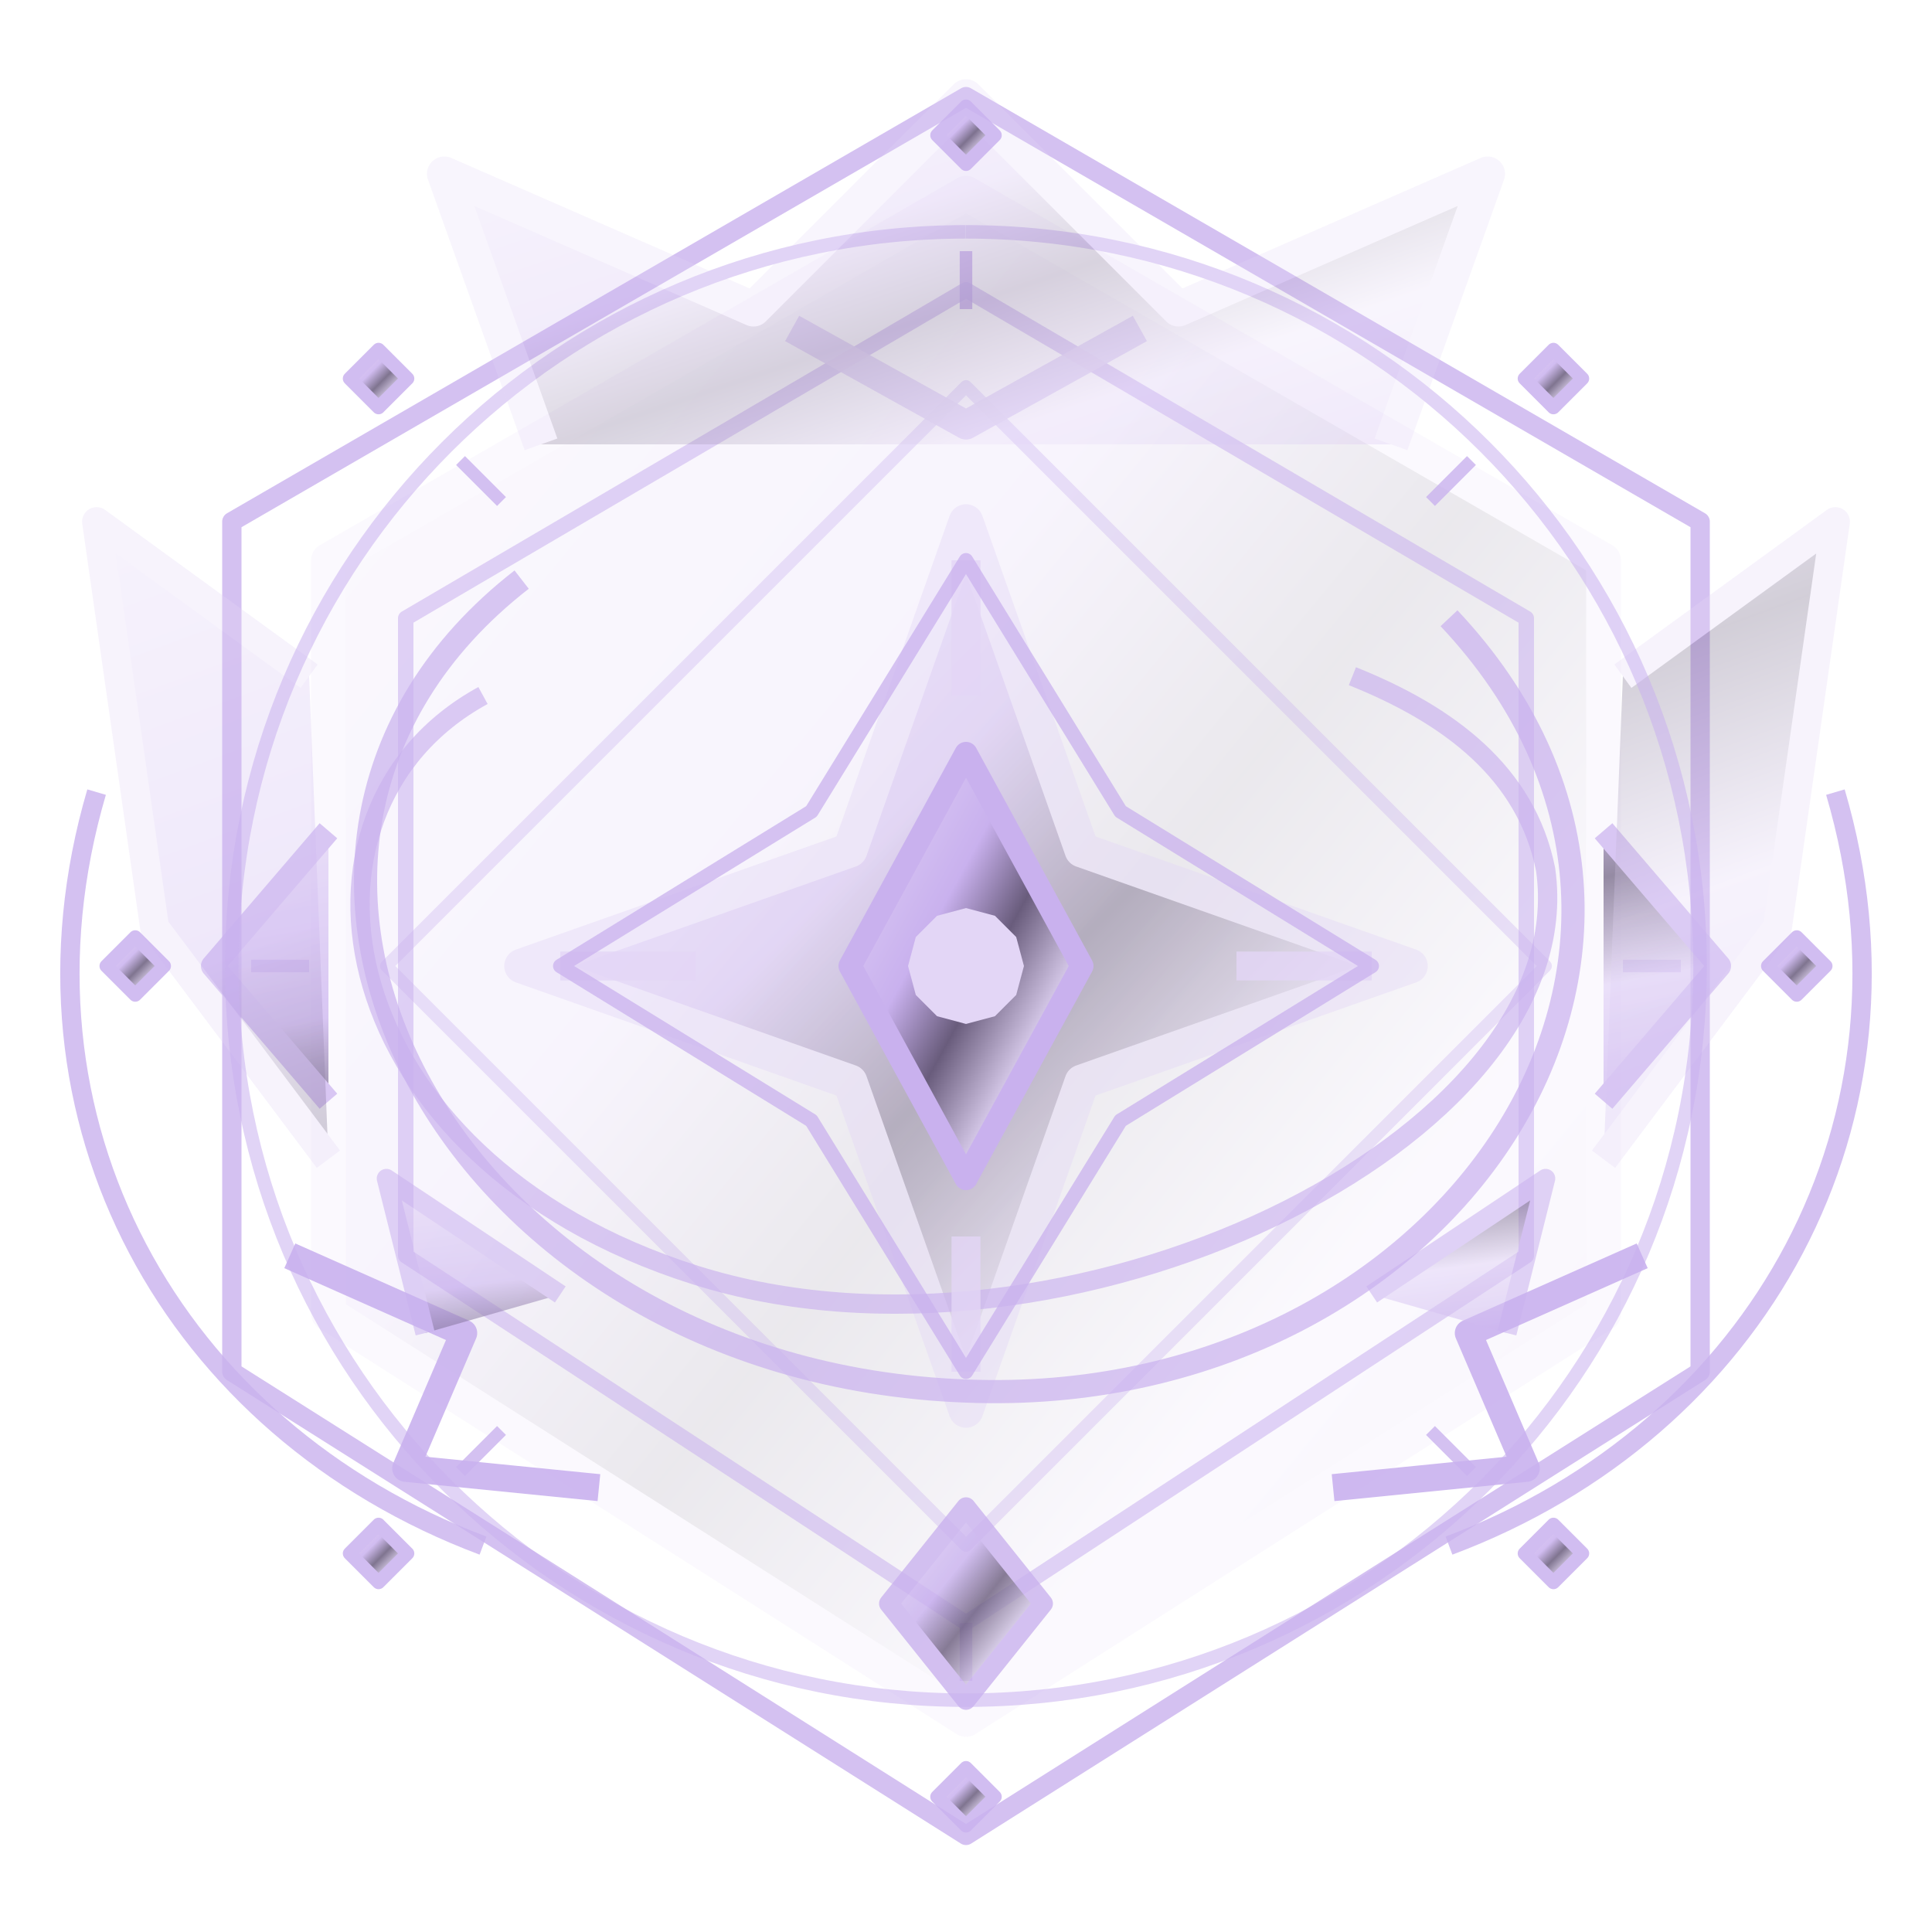
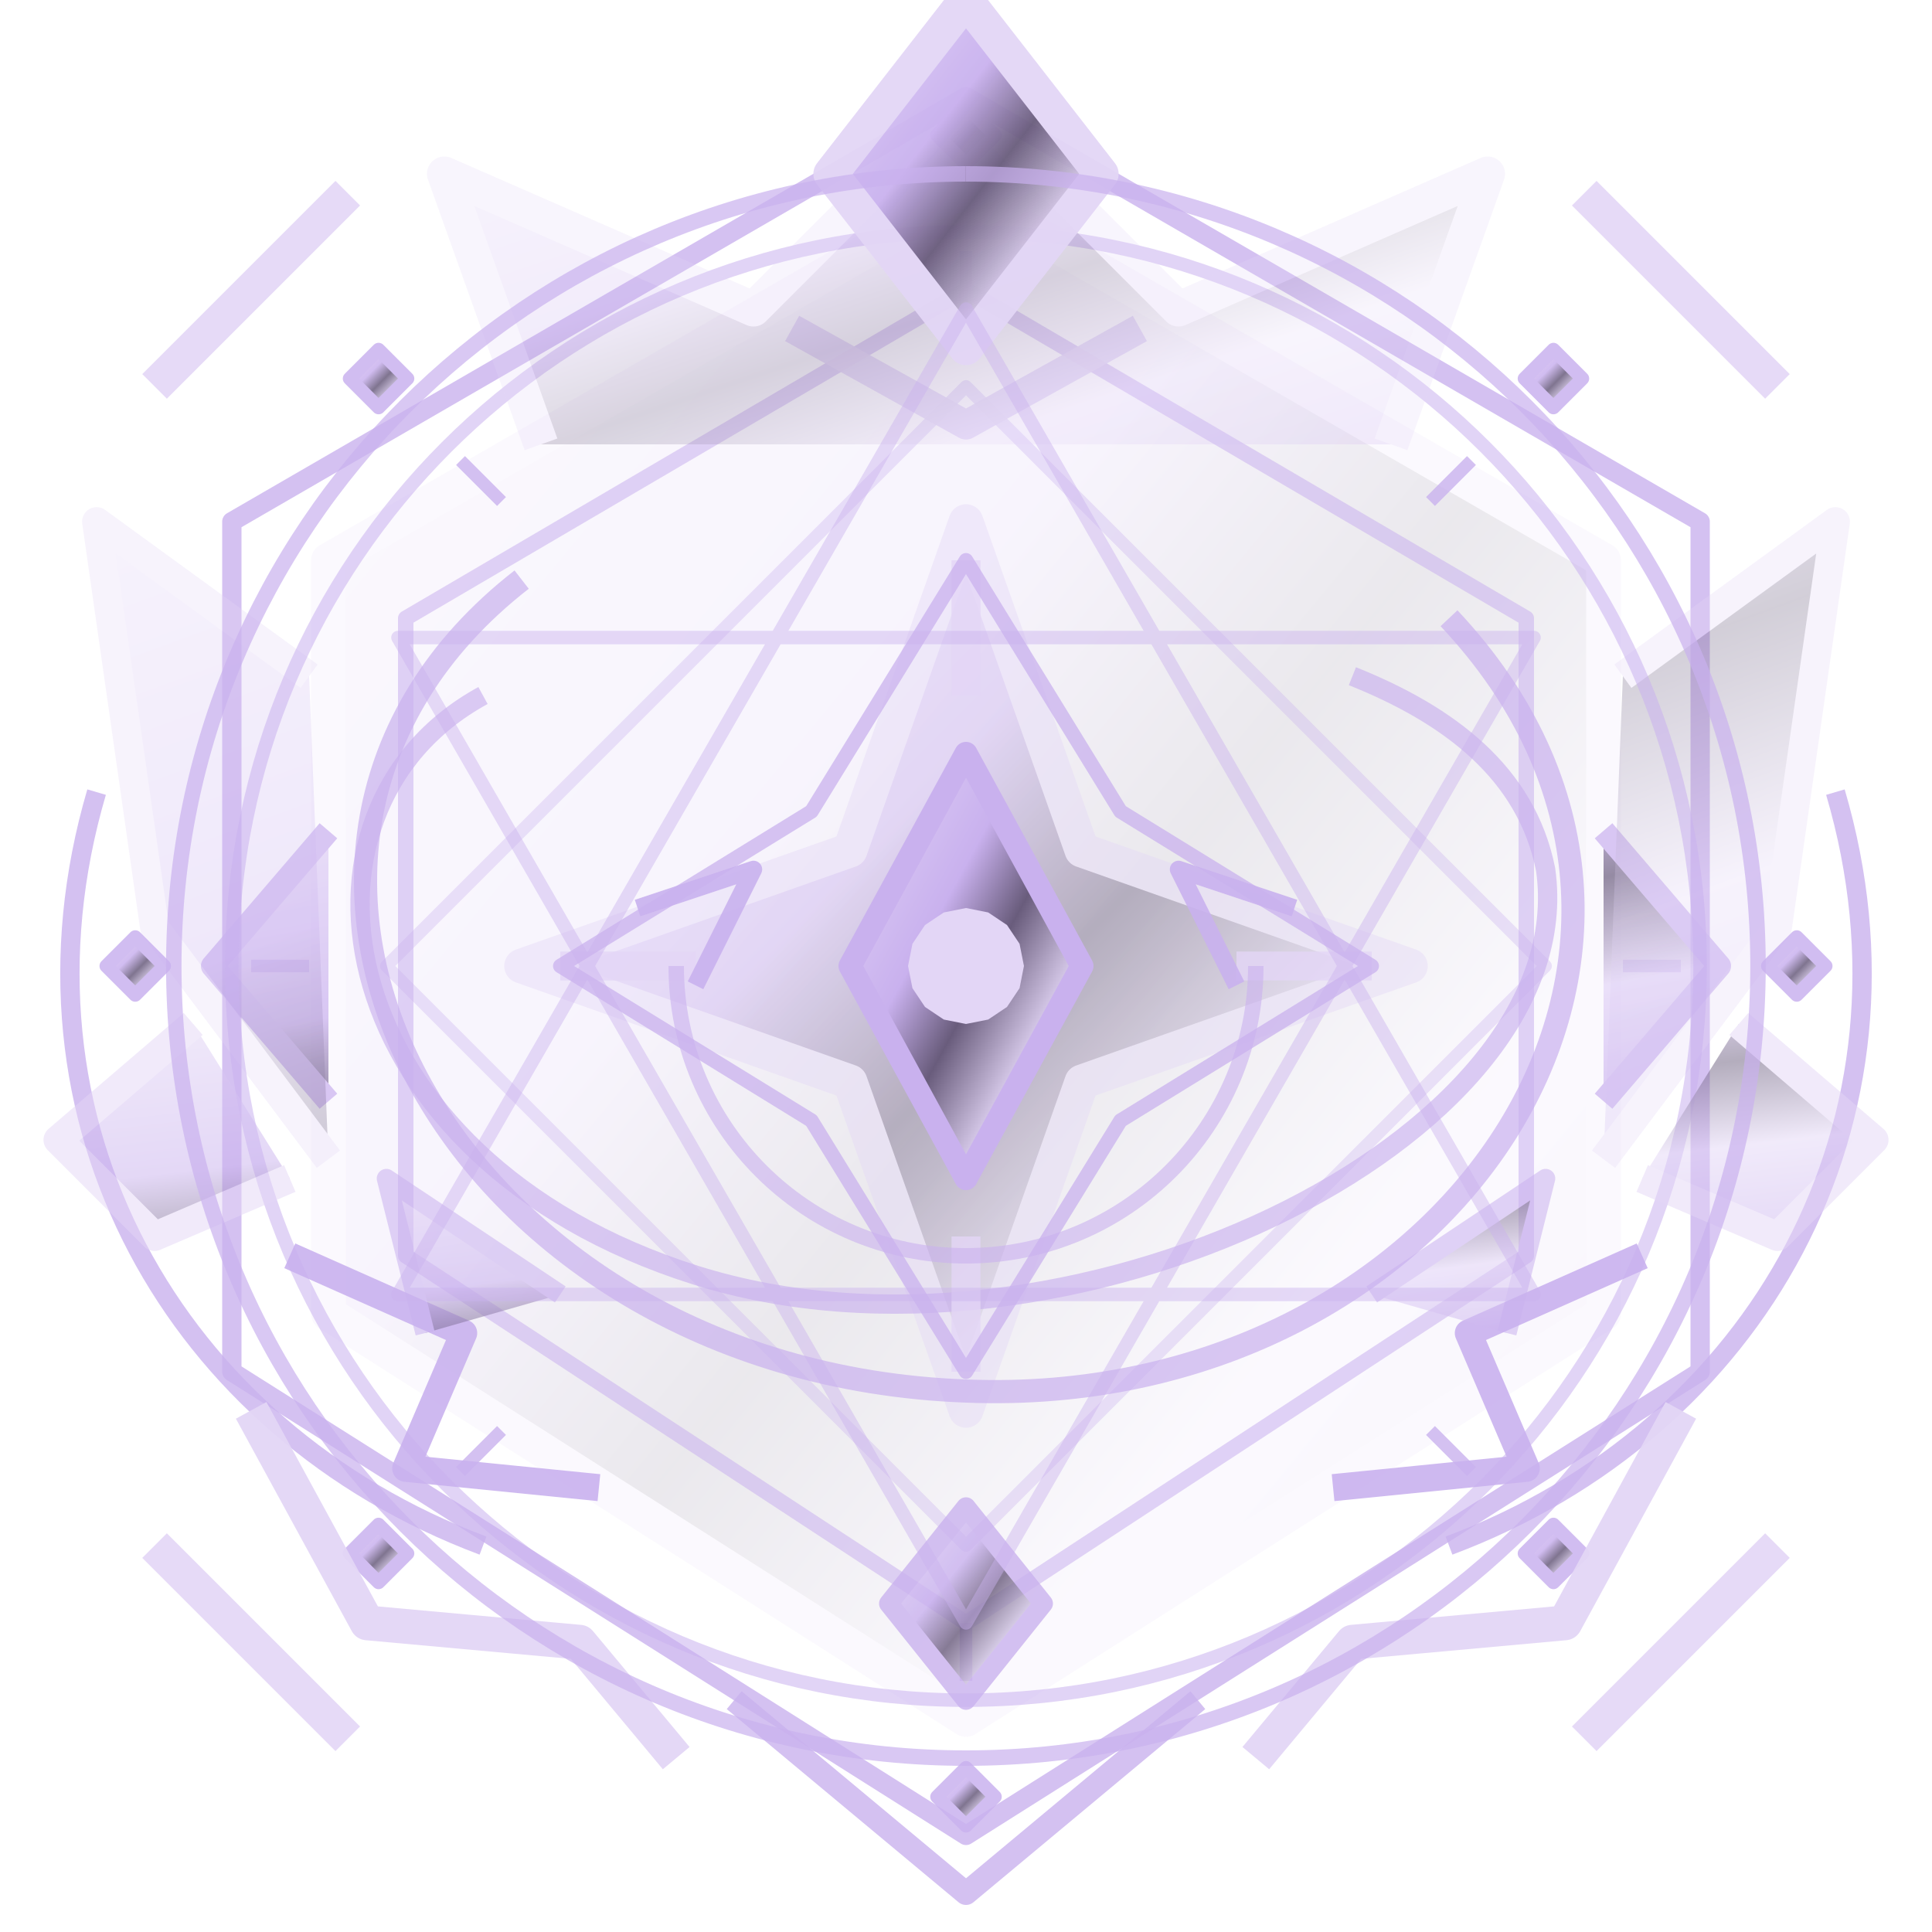
- <svg xmlns="http://www.w3.org/2000/svg" class="cv-badge" data-family="overall" viewBox="0 0 100 100" aria-hidden="true" style="color:#c9b1ee">
+ <svg xmlns="http://www.w3.org/2000/svg" class="cv-badge" data-family="overall" viewBox="0 0 100 100" role="img" aria-label="star" style="color:#c9b1ee">
  <defs>
    <linearGradient id="cv-metal-overall-star" x1="0" y1="0" x2="1" y2="1">
      <stop stop-color="#e3d6f6" />
      <stop offset=".38" stop-color="#c9b1ee" />
      <stop offset=".55" stop-color="#695c7c" />
      <stop offset=".75" stop-color="#e3d6f6" />
      <stop offset="1" stop-color="#c9b1ee" />
    </linearGradient>
  </defs>
  <path d="M50 10L83 29V68L50 89L17 68V29Z" fill="url(#cv-metal-overall-star)" stroke="#e3d6f6" stroke-width="1.8" opacity="0.14" stroke-linejoin="round" />
  <path d="M50 15L79 32V65L50 84L21 65V32Z" fill="none" stroke="currentColor" stroke-width="0.8" opacity="0.55" stroke-linejoin="round" />
  <path d="M50 27L56 44L73 50L56 56L50 73L44 56L27 50L44 44Z" fill="url(#cv-metal-overall-star)" stroke="#e3d6f6" stroke-width="1.8" opacity="0.42" stroke-linejoin="round" />
  <path d="M50 39L56 50L50 61L44 50Z" fill="url(#cv-metal-overall-star)" stroke="currentColor" stroke-width="1.2" opacity="1" stroke-linejoin="round" />
  <path d="M25 36C14 42 17 60 36 66C55 72 82 59 80 45C79 40 75 37 70 35" fill="none" stroke="currentColor" stroke-width="1" opacity="0.65" stroke-linejoin="round" />
  <path d="M50 5L88 27V71L50 95L12 71V27Z" fill="none" stroke="currentColor" stroke-width="1" opacity="0.8" stroke-linejoin="round" />
  <path d="M50 29V36M50 64V71M29 50H36M64 50H71" fill="none" stroke="#e3d6f6" stroke-width="1.5" opacity="0.8" stroke-linejoin="round" />
  <path d="M84 50L87 50" fill="none" stroke="currentColor" stroke-width="0.65" opacity="0.8" stroke-linejoin="round" />
  <path d="M74.042 74.042L76.163 76.163" fill="none" stroke="currentColor" stroke-width="0.65" opacity="0.8" stroke-linejoin="round" />
  <path d="M50 84L50 87" fill="none" stroke="currentColor" stroke-width="0.65" opacity="0.8" stroke-linejoin="round" />
  <path d="M25.958 74.042L23.837 76.163" fill="none" stroke="currentColor" stroke-width="0.65" opacity="0.8" stroke-linejoin="round" />
  <path d="M16 50L13 50" fill="none" stroke="currentColor" stroke-width="0.65" opacity="0.8" stroke-linejoin="round" />
  <path d="M25.958 25.958L23.837 23.837" fill="none" stroke="currentColor" stroke-width="0.65" opacity="0.8" stroke-linejoin="round" />
  <path d="M50 16L50 13" fill="none" stroke="currentColor" stroke-width="0.65" opacity="0.8" stroke-linejoin="round" />
  <path d="M74.042 25.958L76.163 23.837" fill="none" stroke="currentColor" stroke-width="0.65" opacity="0.8" stroke-linejoin="round" />
  <path d="M27 30C9 44 23 71 50 72C75 73 91 49 75 32" fill="none" stroke="currentColor" stroke-width="1.2" opacity="0.7" stroke-linejoin="round" />
  <path d="M17 43L11 50L17 57M83 43L89 50L83 57" fill="url(#cv-metal-overall-star)" stroke="currentColor" stroke-width="1.2" opacity="0.7" stroke-linejoin="round" />
  <path d="M50 78L54 83L50 88L46 83Z" fill="url(#cv-metal-overall-star)" stroke="currentColor" stroke-width="1" opacity="0.8" stroke-linejoin="round" />
  <path d="M50 20L80 50L50 80L20 50Z" fill="none" stroke="currentColor" stroke-width="0.65" opacity="0.35" stroke-linejoin="round" />
  <path d="M16 35L5 27L8 48L17 60M84 35L95 27L92 48L83 60" fill="url(#cv-metal-overall-star)" stroke="#e3d6f6" stroke-width="1.5" opacity="0.3" stroke-linejoin="round" />
  <path d="M15 65L24 69L21 76L31 77M85 65L76 69L79 76L69 77" fill="none" stroke="currentColor" stroke-width="1.4" opacity="0.9" stroke-linejoin="round" />
  <path d="M41 17L50 22L59 17" fill="none" stroke="#e3d6f6" stroke-width="1.5" opacity="0.9" stroke-linejoin="round" />
  <path d="M50 12A38 38 0 1 1 49.99 12" fill="none" stroke="currentColor" stroke-width="0.7" opacity="0.55" stroke-linejoin="round" />
  <path d="M50 29L58 42L71 50L58 58L50 71L42 58L29 50L42 42Z" fill="none" stroke="currentColor" stroke-width="0.75" opacity="0.75" stroke-linejoin="round" />
  <path d="M28 23L23 9L39 16L50 5L61 16L77 9L72 23" fill="url(#cv-metal-overall-star)" stroke="#e3d6f6" stroke-width="1.8" opacity="0.24" stroke-linejoin="round" />
  <path d="M5 41C0 58 9 74 25 80M95 41C100 58 91 74 75 80" fill="none" stroke="currentColor" stroke-width="1" opacity="0.8" stroke-linejoin="round" />
  <path d="M22 69L20 61L29 67M78 69L80 61L71 67" fill="url(#cv-metal-overall-star)" stroke="currentColor" stroke-width="1" opacity="0.55" stroke-linejoin="round" />
  <path d="M93 48.5L94.5 50L93 51.5L91.5 50Z" fill="url(#cv-metal-overall-star)" stroke="currentColor" stroke-width="0.7" opacity="0.85" stroke-linejoin="round" />
  <path d="M80.406 78.906L81.906 80.406L80.406 81.906L78.906 80.406Z" fill="url(#cv-metal-overall-star)" stroke="currentColor" stroke-width="0.7" opacity="0.85" stroke-linejoin="round" />
  <path d="M50 91.5L51.5 93L50 94.5L48.5 93Z" fill="url(#cv-metal-overall-star)" stroke="currentColor" stroke-width="0.7" opacity="0.85" stroke-linejoin="round" />
  <path d="M19.594 78.906L21.094 80.406L19.594 81.906L18.094 80.406Z" fill="url(#cv-metal-overall-star)" stroke="currentColor" stroke-width="0.7" opacity="0.85" stroke-linejoin="round" />
  <path d="M7 48.5L8.5 50L7 51.5L5.5 50Z" fill="url(#cv-metal-overall-star)" stroke="currentColor" stroke-width="0.7" opacity="0.85" stroke-linejoin="round" />
  <path d="M19.594 18.094L21.094 19.594L19.594 21.094L18.094 19.594Z" fill="url(#cv-metal-overall-star)" stroke="currentColor" stroke-width="0.7" opacity="0.85" stroke-linejoin="round" />
  <path d="M50 5.5L51.5 7L50 8.5L48.5 7Z" fill="url(#cv-metal-overall-star)" stroke="currentColor" stroke-width="0.7" opacity="0.85" stroke-linejoin="round" />
  <path d="M80.406 18.094L81.906 19.594L80.406 21.094L78.906 19.594Z" fill="url(#cv-metal-overall-star)" stroke="currentColor" stroke-width="0.7" opacity="0.85" stroke-linejoin="round" />
-   <polygon points="50,47 51.5,47.402 52.598,48.5 53,50 52.598,51.5 51.5,52.598 50,53 48.5,52.598 47.402,51.5 47,50 47.402,48.5 48.5,47.402" fill="#e3d6f6" />
+   <path d="M50 0L57 9L50 18L43 9Z" fill="url(#cv-metal-overall-star)" stroke="#e3d6f6" stroke-width="1.8" opacity="0.95" stroke-linejoin="round" />
+   <path d="M10 53L3 59L8 64L15 61M90 53L97 59L92 64L85 61" fill="url(#cv-metal-overall-star)" stroke="#e3d6f6" stroke-width="1.5" opacity="0.5" stroke-linejoin="round" />
+   <path d="M13 73L19 84L30 85L35 91M87 73L81 84L70 85L65 91" fill="none" stroke="#e3d6f6" stroke-width="1.8" opacity="0.95" stroke-linejoin="round" />
+   <path d="M38 88L50 98L62 88" fill="none" stroke="currentColor" stroke-width="1.2" opacity="0.8" stroke-linejoin="round" />
+   <path d="M50 9A41 41 0 1 1 49.99 9" fill="none" stroke="currentColor" stroke-width="0.8" opacity="0.7" stroke-linejoin="round" />
+   <path d="M50 16L79.4 67H20.6ZM50 84L20.6 33H79.4Z" fill="none" stroke="currentColor" stroke-width="0.7" opacity="0.45" stroke-linejoin="round" />
+   <path d="M33 47L39 45L36 51M67 47L61 45L64 51" fill="none" stroke="currentColor" stroke-width="0.9" opacity="0.9" stroke-linejoin="round" />
+   <path d="M8 20L18 10M82 10L92 20M8 80L18 90M82 90L92 80" fill="none" stroke="#e3d6f6" stroke-width="1.8" opacity="0.9" stroke-linejoin="round" />
+   <path d="M35 50A15 15 0 1 0 65 50" fill="none" stroke="currentColor" stroke-width="0.8" opacity="0.6" stroke-linejoin="round" />
+   <polygon points="50,47 51.148,47.228 52.121,47.879 52.772,48.852 53,50 52.772,51.148 52.121,52.121 51.148,52.772 50,53 48.852,52.772 47.879,52.121 47.228,51.148 47,50 47.228,48.852 47.879,47.879 48.852,47.228" fill="#e3d6f6" />
</svg>
